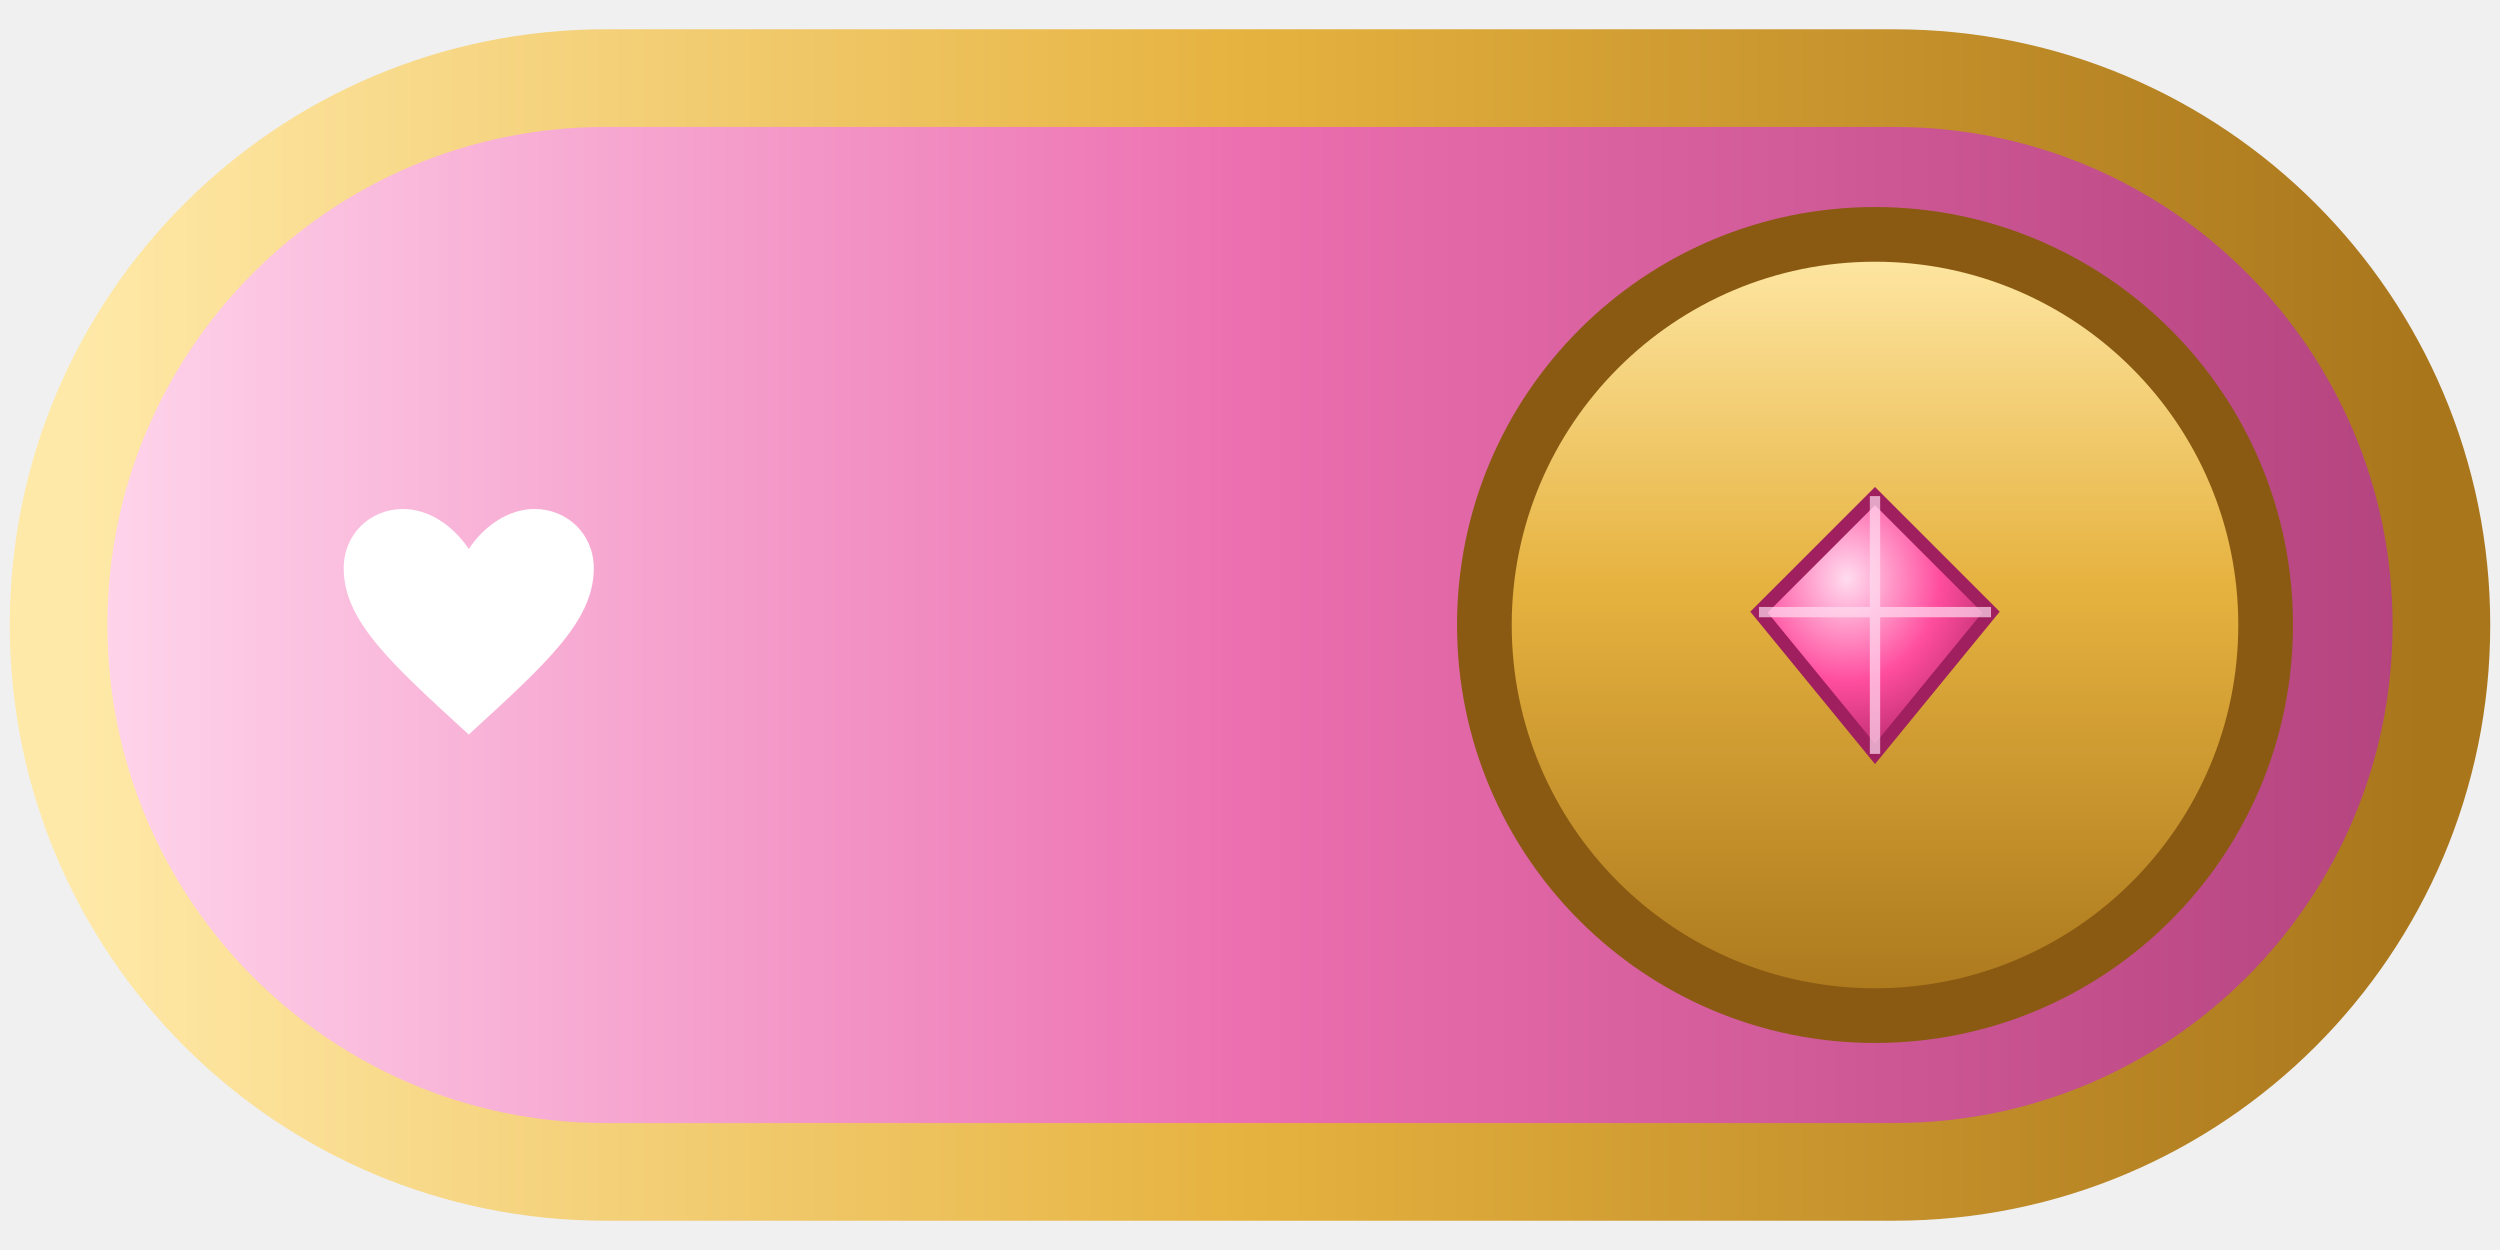
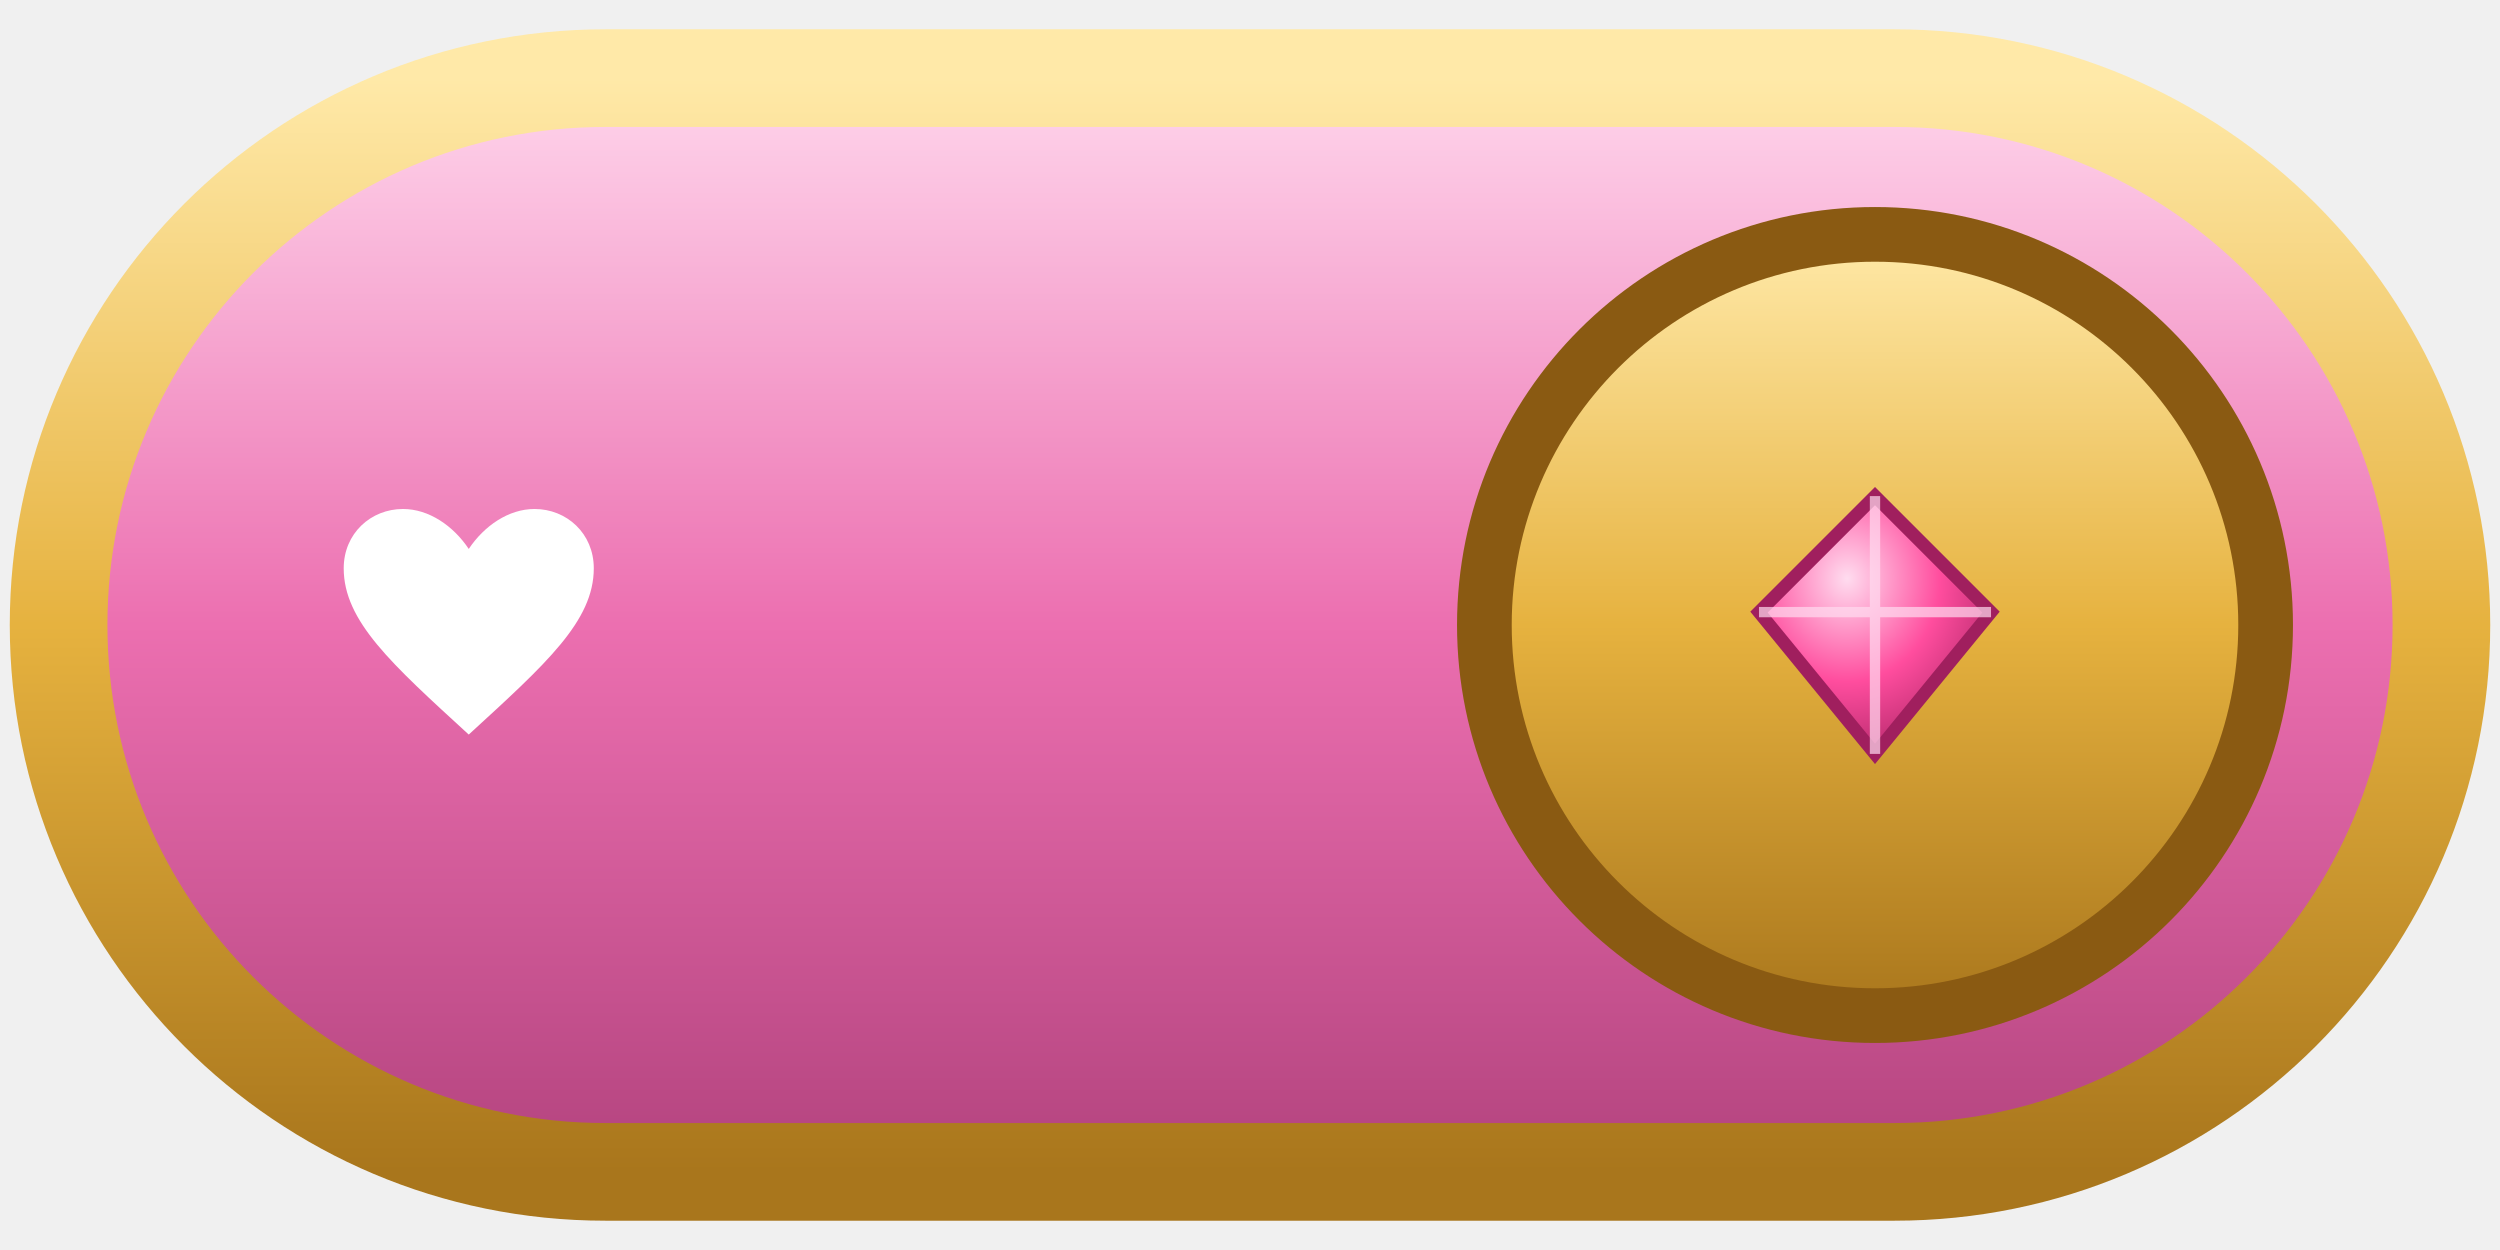
<svg xmlns="http://www.w3.org/2000/svg" width="64" height="32" viewBox="0 0 64 32" preserveAspectRatio="none">
  <defs>
+     <linearGradient id="sv" x1="0" y1="0" x2="0" y2="1">
+       <stop offset="0" stop-color="#fff6ea" />
+       <stop offset=".5" stop-color="#eeddc4" />
+       <stop offset="1" stop-color="#cdb79a" />
+     </linearGradient>
+     <linearGradient id="sh" x1="0" y1="0" x2="1" y2="0">
+       <stop offset="0" stop-color="#f3e4cf" />
+       <stop offset=".5" stop-color="#fff6ea" />
+       <stop offset="1" stop-color="#e7d4ba" />
+     </linearGradient>
+     <linearGradient id="roof" x1="0" y1="0" x2="0" y2="1">
+       <stop offset="0" stop-color="#9ec8ef" />
+       <stop offset="1" stop-color="#4f7fb8" />
+     </linearGradient>
    <linearGradient id="gv" x1="0" y1="0" x2="0" y2="1">
-       <stop offset="0" stop-color="#ffe9a8" />
-       <stop offset=".45" stop-color="#e6b23f" />
-       <stop offset="1" stop-color="#a9761c" />
-     </linearGradient>
-     <linearGradient id="gh" x1="0" y1="0" x2="1" y2="0">
      <stop offset="0" stop-color="#ffe9a8" />
      <stop offset=".5" stop-color="#e6b23f" />
      <stop offset="1" stop-color="#a9761c" />
    </linearGradient>
    <linearGradient id="pv" x1="0" y1="0" x2="0" y2="1">
-       <stop offset="0" stop-color="#ffd6ec" />
-       <stop offset=".5" stop-color="#ec6fb0" />
-       <stop offset="1" stop-color="#b3437e" />
-     </linearGradient>
-     <linearGradient id="ph" x1="0" y1="0" x2="1" y2="0">
      <stop offset="0" stop-color="#ffd6ec" />
      <stop offset=".5" stop-color="#ec6fb0" />
      <stop offset="1" stop-color="#b3437e" />
    </linearGradient>
    <radialGradient id="pr" cx=".4" cy=".35" r=".75">
      <stop offset="0" stop-color="#ffe0f1" />
      <stop offset=".55" stop-color="#ee79b6" />
      <stop offset="1" stop-color="#b3437e" />
    </radialGradient>
    <radialGradient id="gem" cx=".38" cy=".32" r=".8">
      <stop offset="0" stop-color="#ffdcef" />
      <stop offset=".5" stop-color="#ff4d9e" />
      <stop offset="1" stop-color="#a01f5e" />
    </radialGradient>
  </defs>
-   <rect x="1.5" y="2" width="61" height="28" rx="14" fill="url(#ph)" stroke="url(#gh)" stroke-width="2.5" />
+   <rect x="1.5" y="2" width="61" height="28" rx="14" fill="url(#pv)" stroke="url(#gv)" stroke-width="2.5" />
  <g transform="translate(12 16) scale(0.33) translate(-12 -12.5)">
    <path d="M12 21 C6 15.5 2.3 12.2 2.3 8.1 C2.3 5.4 4.4 3.5 6.9 3.5 C8.9 3.5 10.8 4.8 12 6.6 C13.2 4.8 15.1 3.5 17.1 3.5 C19.6 3.5 21.7 5.4 21.7 8.1 C21.7 12.2 18 15.5 12 21 Z" fill="#ffffff" stroke="none" stroke-width="1.2" />
  </g>
  <g transform="translate(52 16) scale(0.33) translate(-12 -12.5)">
    <path d="M12 21 C6 15.5 2.3 12.2 2.3 8.1 C2.3 5.4 4.4 3.5 6.9 3.5 C8.9 3.5 10.8 4.8 12 6.6 C13.2 4.8 15.1 3.5 17.1 3.5 C19.6 3.5 21.7 5.4 21.7 8.1 C21.7 12.2 18 15.5 12 21 Z" fill="#ffffff" stroke="none" stroke-width="1.2" />
  </g>
  <circle cx="48" cy="16" r="10" fill="url(#gv)" stroke="#8a5a12" stroke-width="1.4" />
  <g transform="translate(48 16) scale(0.33) translate(-12 -12)">
    <path d="M12 2 L21 11 L12 22 L3 11 Z" fill="url(#gem)" stroke="#a01f5e" stroke-width="1" />
    <path d="M12 2 L12 22 M3 11 L21 11" stroke="#ffdcef" stroke-width=".8" opacity=".7" />
  </g>
</svg>
